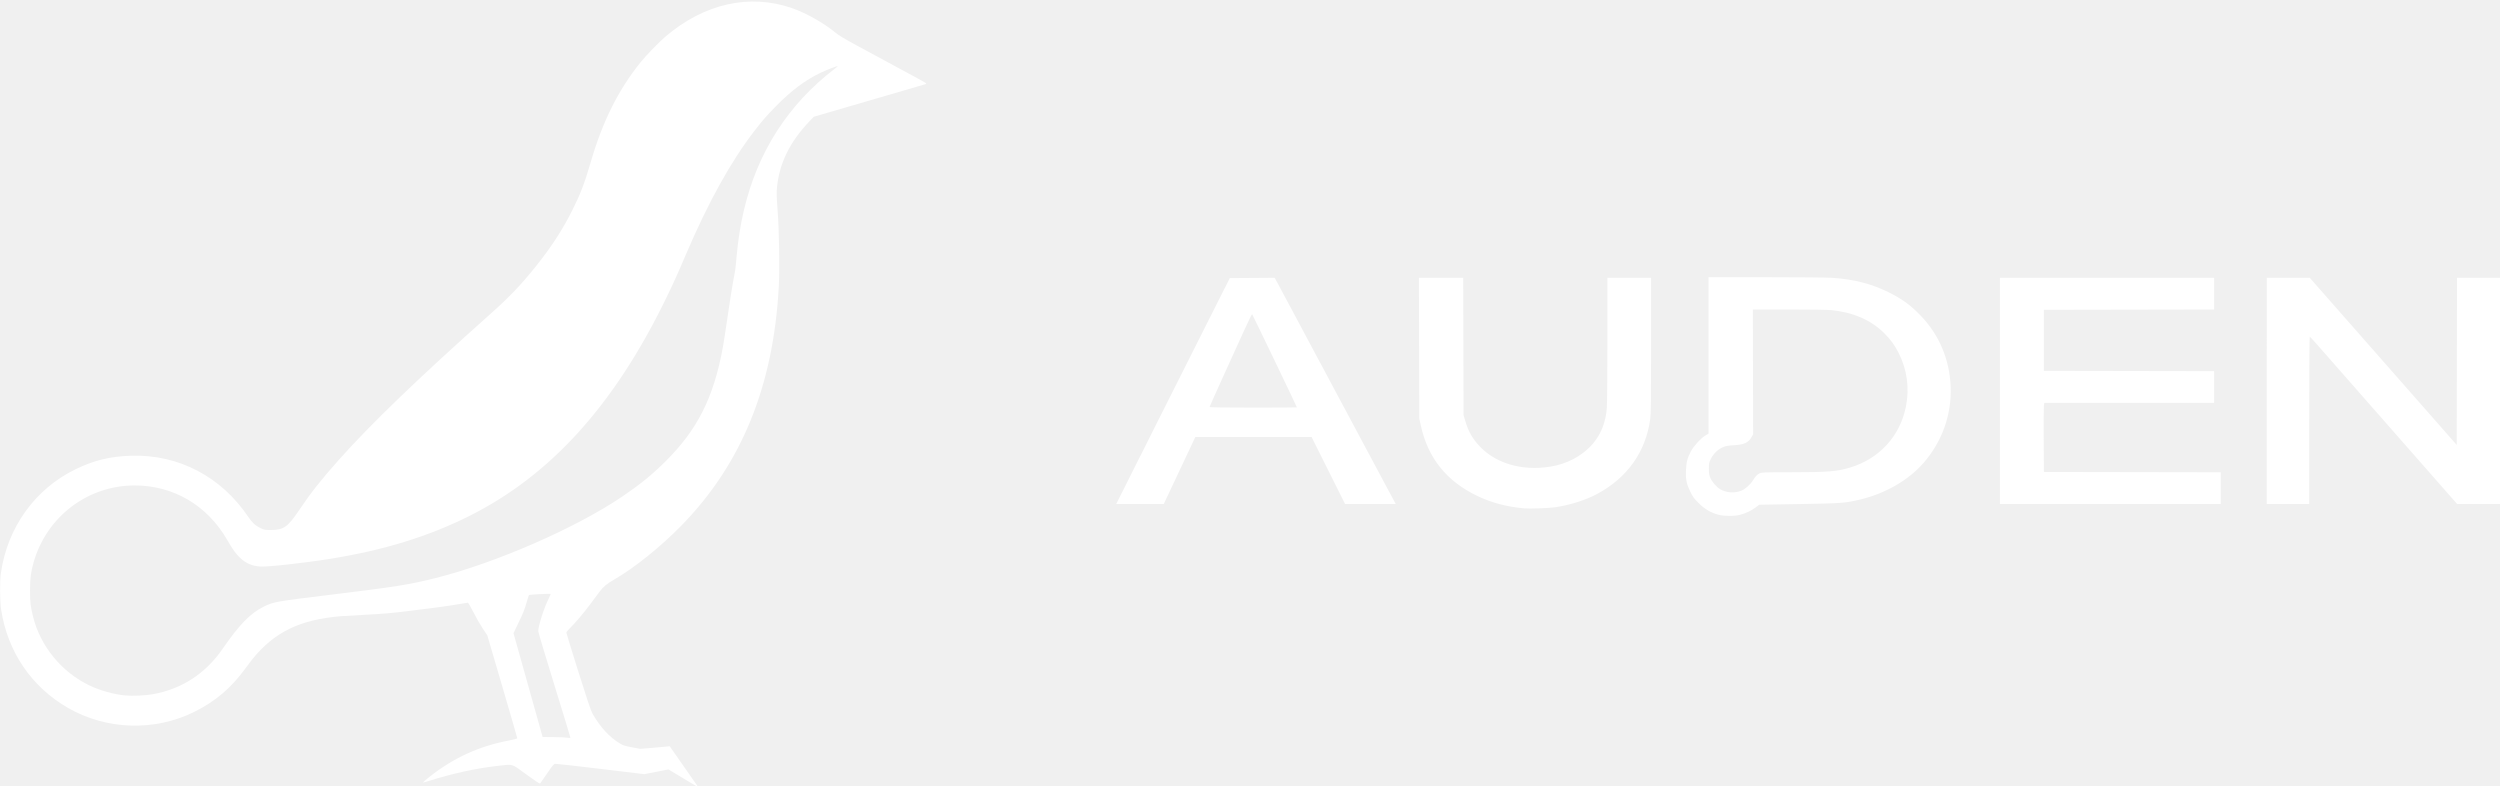
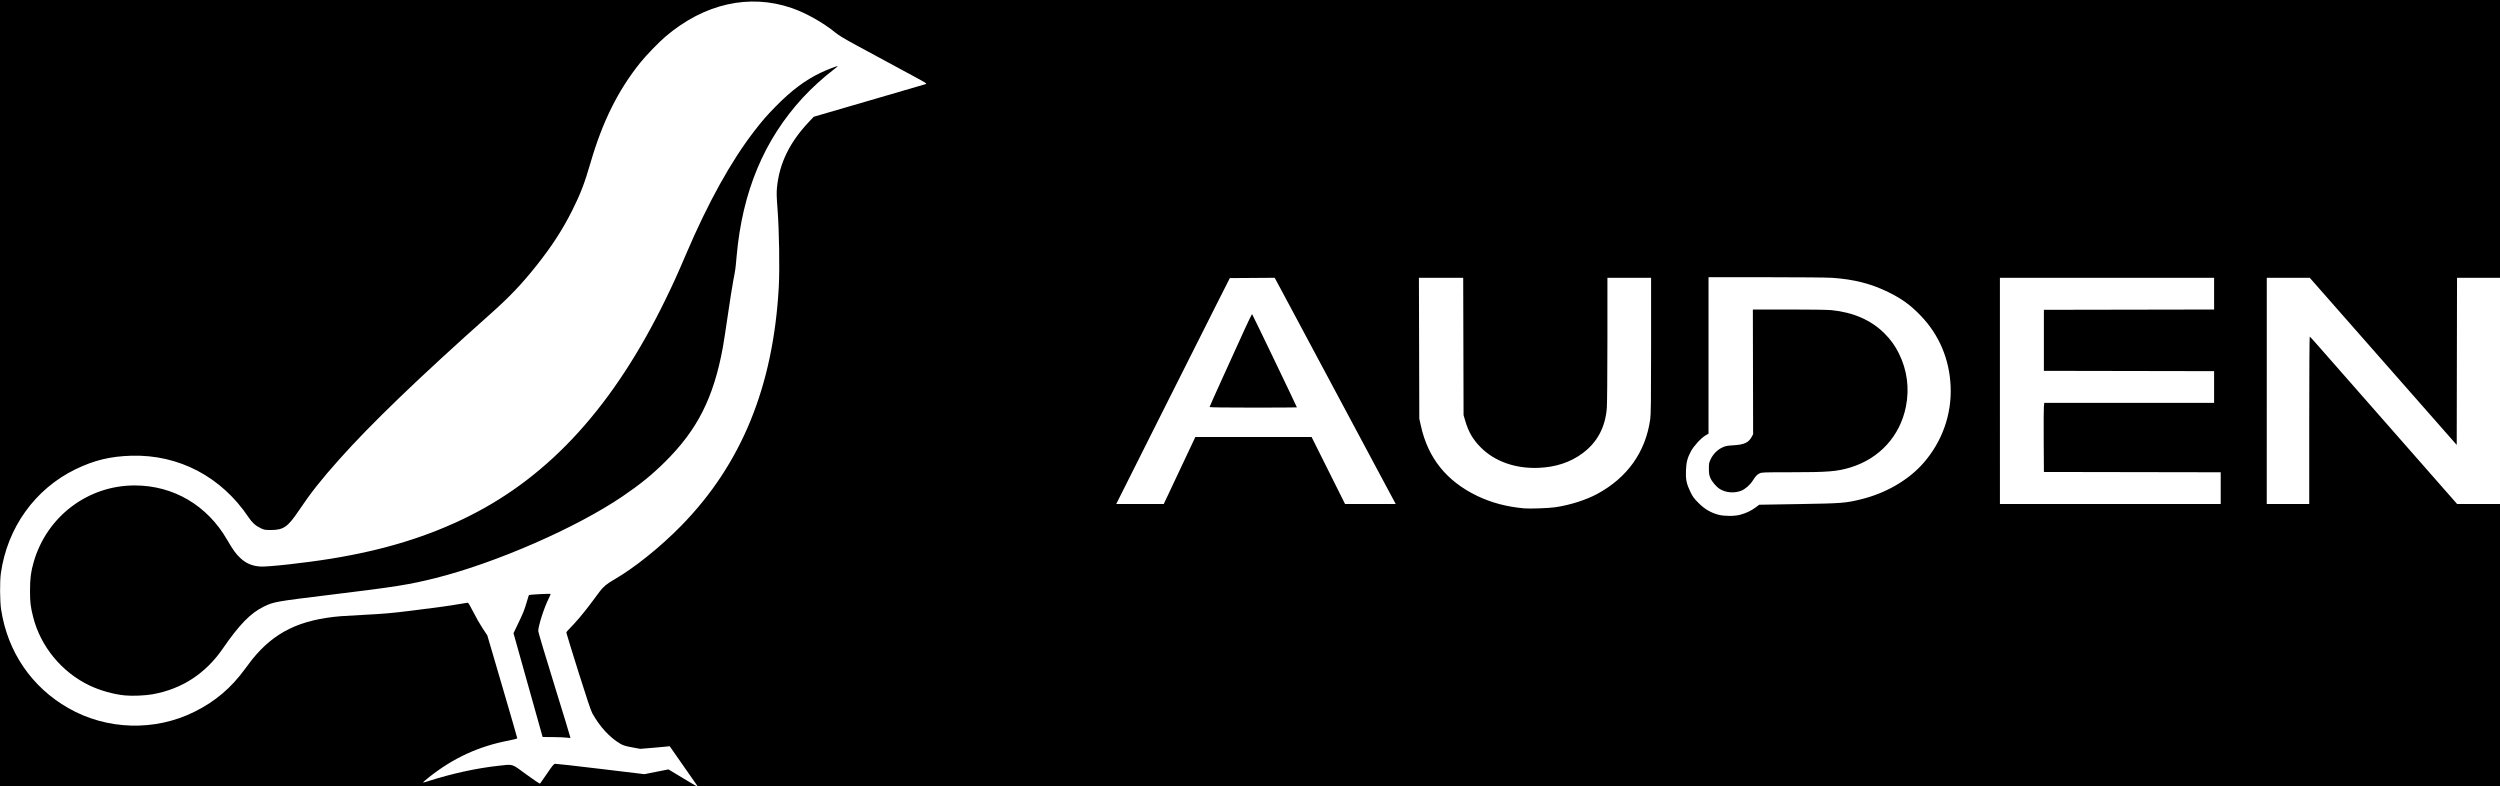
<svg xmlns="http://www.w3.org/2000/svg" width="731.81" height="229.919" viewBox="0 0 193.625 60.833" version="1.1" id="svg8">
  <defs id="defs2" />
  <g id="layer1" transform="translate(0,-236.1672)">
+     <rect style="fill:#000000;fill-opacity:1;stroke:#000000;stroke-width:0.32" id="rect824" width="250.472" height="68.605" x="-28.424" y="232.281" ry="34.302" />
    <path style="fill:#ffffff;stroke-width:0.046" d="m 52.903,296.437 -1.134,-0.68 -0.93,0.185 -0.93,0.185 -3.381,-0.407 c -1.86,-0.224 -3.443,-0.402 -3.518,-0.396 -0.121,0.01 -0.194,0.096 -0.64,0.752 -0.277,0.408 -0.521,0.76 -0.543,0.782 -0.023,0.023 -0.481,-0.283 -1.059,-0.707 -1.176,-0.862 -0.987,-0.803 -2.153,-0.675 -1.721,0.189 -3.613,0.603 -5.475,1.199 -0.202,0.065 -0.376,0.109 -0.387,0.099 -0.01,-0.01 0.207,-0.199 0.483,-0.418 1.865,-1.481 3.852,-2.394 6.167,-2.834 0.389,-0.074 0.66,-0.147 0.66,-0.178 0,-0.029 -0.522,-1.833 -1.16,-4.008 l -1.16,-3.956 -0.37,-0.559 c -0.204,-0.307 -0.529,-0.877 -0.723,-1.267 -0.194,-0.39 -0.381,-0.708 -0.415,-0.708 -0.034,0 -0.36,0.052 -0.723,0.116 -0.716,0.126 -1.648,0.254 -3.674,0.505 -1.565,0.194 -2.064,0.237 -3.777,0.327 -0.726,0.038 -1.467,0.081 -1.645,0.096 -3.195,0.265 -5.178,1.231 -6.891,3.358 -0.092,0.115 -0.328,0.427 -0.523,0.695 -1.1,1.507 -2.316,2.542 -3.939,3.35 -3.075,1.531 -6.798,1.421 -9.78,-0.289 -2.84,-1.628 -4.691,-4.344 -5.196,-7.623 -0.098,-0.637 -0.11,-2.17 -0.021,-2.805 0.492,-3.535 2.644,-6.537 5.776,-8.06 1.444,-0.702 2.697,-1.006 4.333,-1.053 3.672,-0.105 6.964,1.624 9.072,4.763 0.287,0.427 0.537,0.653 0.937,0.846 0.282,0.136 0.334,0.145 0.811,0.144 0.965,-0.003 1.298,-0.236 2.155,-1.512 0.914,-1.362 1.701,-2.359 3.101,-3.931 2.483,-2.788 6.219,-6.383 11.75,-11.307 1.46,-1.299 2.369,-2.254 3.513,-3.685 1.194,-1.495 2.049,-2.81 2.801,-4.309 0.637,-1.268 0.964,-2.12 1.421,-3.697 0.917,-3.163 2.128,-5.603 3.846,-7.747 0.459,-0.572 1.443,-1.59 1.973,-2.04 2.997,-2.544 6.49,-3.329 9.771,-2.196 1.105,0.382 2.459,1.145 3.379,1.904 0.254,0.21 0.72,0.491 1.609,0.971 0.688,0.371 1.741,0.941 2.34,1.265 0.599,0.324 1.557,0.841 2.128,1.15 0.895,0.482 1.024,0.565 0.927,0.595 -0.062,0.019 -1.76,0.515 -3.773,1.102 -2.013,0.587 -3.942,1.149 -4.286,1.249 l -0.626,0.183 -0.344,0.363 c -1.519,1.603 -2.316,3.231 -2.503,5.113 -0.04,0.398 -0.031,0.713 0.047,1.738 0.123,1.608 0.169,4.566 0.093,5.955 -0.423,7.71 -2.883,13.734 -7.557,18.507 -1.614,1.648 -3.632,3.268 -5.186,4.163 -0.576,0.332 -0.85,0.558 -1.129,0.933 -0.136,0.182 -0.465,0.623 -0.731,0.98 -0.524,0.702 -1.178,1.472 -1.591,1.876 -0.143,0.139 -0.26,0.284 -0.26,0.321 0,0.037 0.418,1.398 0.929,3.024 0.648,2.063 0.977,3.042 1.089,3.24 0.591,1.046 1.324,1.844 2.141,2.333 0.242,0.145 0.392,0.192 0.927,0.291 l 0.638,0.118 0.927,-0.077 c 0.51,-0.042 1.022,-0.089 1.139,-0.103 l 0.212,-0.026 1.065,1.523 c 1.091,1.56 1.145,1.639 1.12,1.638 -0.008,0 -0.524,-0.306 -1.148,-0.68 z m -9.962,-7.199 c -0.69,-2.222 -1.254,-4.109 -1.254,-4.194 0,-0.399 0.455,-1.818 0.807,-2.516 0.094,-0.187 0.161,-0.351 0.148,-0.364 -0.029,-0.029 -1.641,0.054 -1.673,0.086 -0.012,0.012 -0.085,0.24 -0.162,0.506 -0.183,0.638 -0.27,0.856 -0.687,1.723 l -0.35,0.729 1.128,4.02 1.128,4.02 0.838,0.007 c 0.461,0.004 0.942,0.025 1.07,0.048 0.127,0.022 0.238,0.026 0.246,0.008 0.008,-0.018 -0.55,-1.851 -1.24,-4.073 z m -31.096,0.695 c 2.244,-0.404 4.078,-1.6 5.401,-3.52 1.29,-1.874 2.166,-2.769 3.195,-3.269 0.755,-0.366 0.924,-0.396 5.074,-0.902 5.142,-0.627 6.168,-0.789 8.217,-1.303 4.665,-1.169 10.915,-3.9 14.489,-6.332 1.38,-0.939 2.257,-1.651 3.283,-2.666 2.507,-2.479 3.761,-4.958 4.478,-8.856 0.065,-0.355 0.243,-1.502 0.394,-2.549 0.152,-1.047 0.34,-2.237 0.418,-2.645 0.17,-0.885 0.166,-0.854 0.257,-1.877 0.442,-4.991 2.117,-9.008 5.116,-12.27 0.678,-0.737 1.612,-1.588 2.399,-2.185 0.183,-0.139 0.327,-0.259 0.319,-0.268 -0.033,-0.033 -0.873,0.292 -1.349,0.521 -1.185,0.571 -2.25,1.37 -3.436,2.577 -0.729,0.742 -1.048,1.109 -1.696,1.949 -1.796,2.332 -3.561,5.516 -5.249,9.468 -0.692,1.621 -0.99,2.279 -1.595,3.522 -4.005,8.229 -8.923,13.658 -15.225,16.81 -3.153,1.576 -6.585,2.635 -10.701,3.301 -2.038,0.33 -4.939,0.65 -5.494,0.606 -0.63,-0.05 -1.079,-0.243 -1.524,-0.654 -0.34,-0.315 -0.582,-0.649 -1.021,-1.411 -1.541,-2.673 -4.161,-4.215 -7.163,-4.215 -3.633,-3.5e-4 -6.807,2.405 -7.823,5.93 -0.218,0.756 -0.282,1.256 -0.284,2.201 -8.63e-4,0.92 0.035,1.225 0.237,2.039 0.573,2.3 2.23,4.311 4.394,5.333 0.823,0.389 1.852,0.676 2.725,0.76 0.583,0.056 1.57,0.014 2.163,-0.093 z M 133.091,276.033 c -0.598,-0.161 -1.064,-0.436 -1.532,-0.902 -0.356,-0.355 -0.452,-0.486 -0.634,-0.859 -0.306,-0.629 -0.378,-0.979 -0.347,-1.68 0.029,-0.642 0.109,-0.949 0.383,-1.47 0.212,-0.403 0.783,-1.027 1.127,-1.229 l 0.236,-0.139 8.7e-4,-6.059 8.6e-4,-6.059 4.437,8.6e-4 c 2.473,3.5e-4 4.745,0.021 5.132,0.047 1.683,0.113 3.024,0.454 4.356,1.109 1.056,0.519 1.722,1.003 2.51,1.824 1.43,1.488 2.226,3.37 2.316,5.476 0.093,2.158 -0.651,4.265 -2.091,5.919 -1.167,1.341 -2.941,2.369 -4.902,2.84 -1.173,0.282 -1.429,0.301 -4.757,0.356 l -3.077,0.051 -0.283,0.214 c -0.332,0.251 -0.755,0.449 -1.209,0.567 -0.443,0.115 -1.229,0.112 -1.669,-0.007 z m 1.749,-1.851 c 0.318,-0.121 0.704,-0.459 0.919,-0.802 0.207,-0.331 0.314,-0.445 0.516,-0.548 0.162,-0.083 0.301,-0.088 2.363,-0.089 2.954,-4.4e-4 3.643,-0.056 4.683,-0.374 2.251,-0.689 3.839,-2.433 4.293,-4.714 0.283,-1.422 0.092,-2.844 -0.554,-4.133 -0.299,-0.596 -0.633,-1.058 -1.107,-1.532 -1.03,-1.029 -2.415,-1.635 -4.12,-1.804 -0.269,-0.027 -1.711,-0.048 -3.277,-0.048 h -2.797 l 0.01,4.831 0.01,4.831 -0.1,0.185 c -0.25,0.463 -0.576,0.618 -1.403,0.668 -0.52,0.032 -0.631,0.053 -0.889,0.174 -0.373,0.175 -0.697,0.501 -0.887,0.893 -0.134,0.275 -0.147,0.343 -0.147,0.743 0,0.346 0.022,0.495 0.103,0.697 0.123,0.307 0.486,0.73 0.771,0.897 0.468,0.274 1.094,0.322 1.614,0.123 z m -16.786,1.359 c -1.368,-0.125 -2.547,-0.438 -3.652,-0.969 -2.363,-1.138 -3.8,-2.925 -4.352,-5.415 l -0.125,-0.561 -0.015,-5.456 -0.015,-5.456 h 1.715 1.715 l 0.014,5.317 0.014,5.317 0.126,0.431 c 0.254,0.869 0.6,1.462 1.212,2.076 1.074,1.079 2.674,1.646 4.452,1.578 1.355,-0.052 2.504,-0.435 3.457,-1.153 1.119,-0.843 1.732,-2.001 1.849,-3.489 0.024,-0.306 0.044,-2.699 0.045,-5.317 l 8.6e-4,-4.761 h 1.691 1.691 l 4.3e-4,0.127 c 4.4e-4,0.07 0,2.428 -4.3e-4,5.24 -8.6e-4,4.237 -0.013,5.195 -0.069,5.597 -0.355,2.526 -1.767,4.514 -4.107,5.777 -0.861,0.465 -2.119,0.865 -3.238,1.028 -0.51,0.075 -1.972,0.128 -2.41,0.088 z m -28.281,-6.957 c 1.827,-3.638 3.806,-7.574 4.399,-8.746 l 1.078,-2.132 1.737,-0.012 1.737,-0.012 0.183,0.337 c 0.101,0.185 0.59,1.098 1.087,2.028 0.497,0.93 1.545,2.89 2.328,4.356 2.82,5.276 4.307,8.057 4.808,8.99 0.28,0.522 0.613,1.143 0.739,1.379 l 0.229,0.429 h -1.962 -1.962 l -1.296,-2.595 -1.296,-2.595 h -4.501 -4.501 l -1.223,2.595 -1.223,2.595 -1.841,4.4e-4 -1.841,4.3e-4 z m 10.672,-0.865 c 0,-0.042 -3.427,-7.176 -3.468,-7.219 -0.017,-0.018 -0.275,0.504 -0.572,1.158 -0.298,0.655 -1.033,2.271 -1.633,3.59 -0.601,1.32 -1.092,2.42 -1.092,2.444 0,0.028 1.24,0.045 3.383,0.045 1.861,0 3.383,-0.009 3.383,-0.019 z m 54.448,-1.278 v -8.758 h 8.295 8.295 v 1.228 1.228 l -6.592,0.012 -6.592,0.012 v 2.363 2.363 l 6.592,0.012 6.592,0.012 v 1.228 1.228 h -6.577 -6.577 l -0.029,0.243 c -0.016,0.134 -0.023,1.338 -0.015,2.676 l 0.015,2.433 6.847,0.012 6.847,0.012 v 1.228 1.228 h -8.55 -8.55 z m 20.668,0 10e-4,-8.758 h 1.665 1.665 l 0.802,0.912 c 0.441,0.501 1.354,1.54 2.03,2.309 2.377,2.705 4.168,4.741 5.402,6.144 0.686,0.779 1.675,1.903 2.197,2.498 l 0.95,1.081 0.012,-6.471 0.012,-6.471 h 1.668 1.668 v 8.758 8.758 h -1.665 -1.665 l -0.967,-1.101 c -1.206,-1.372 -8.827,-10.05 -9.737,-11.087 -0.369,-0.421 -0.688,-0.772 -0.71,-0.78 -0.021,-0.008 -0.039,2.906 -0.039,6.476 v 6.491 h -1.645 -1.645 l 0.001,-8.758 z" id="path3724" />
  </g>
</svg>
